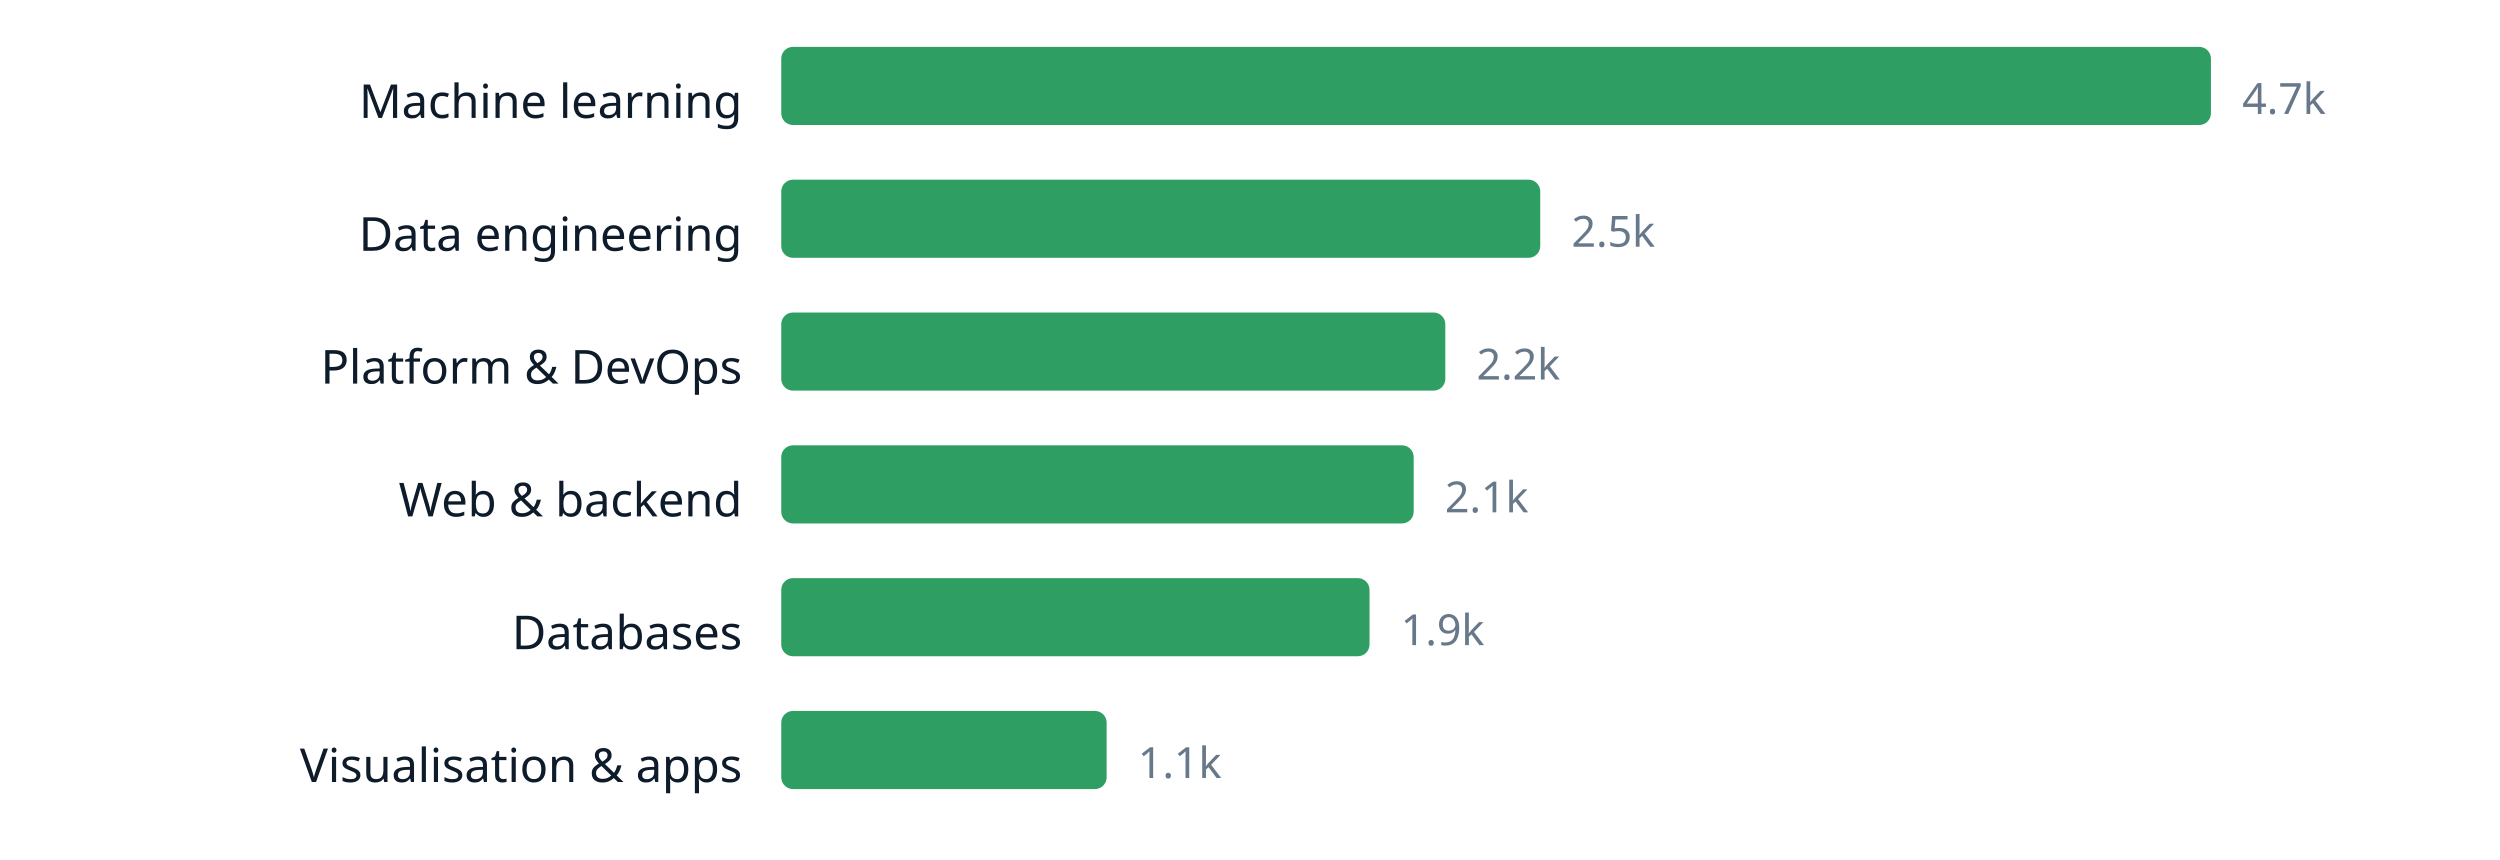
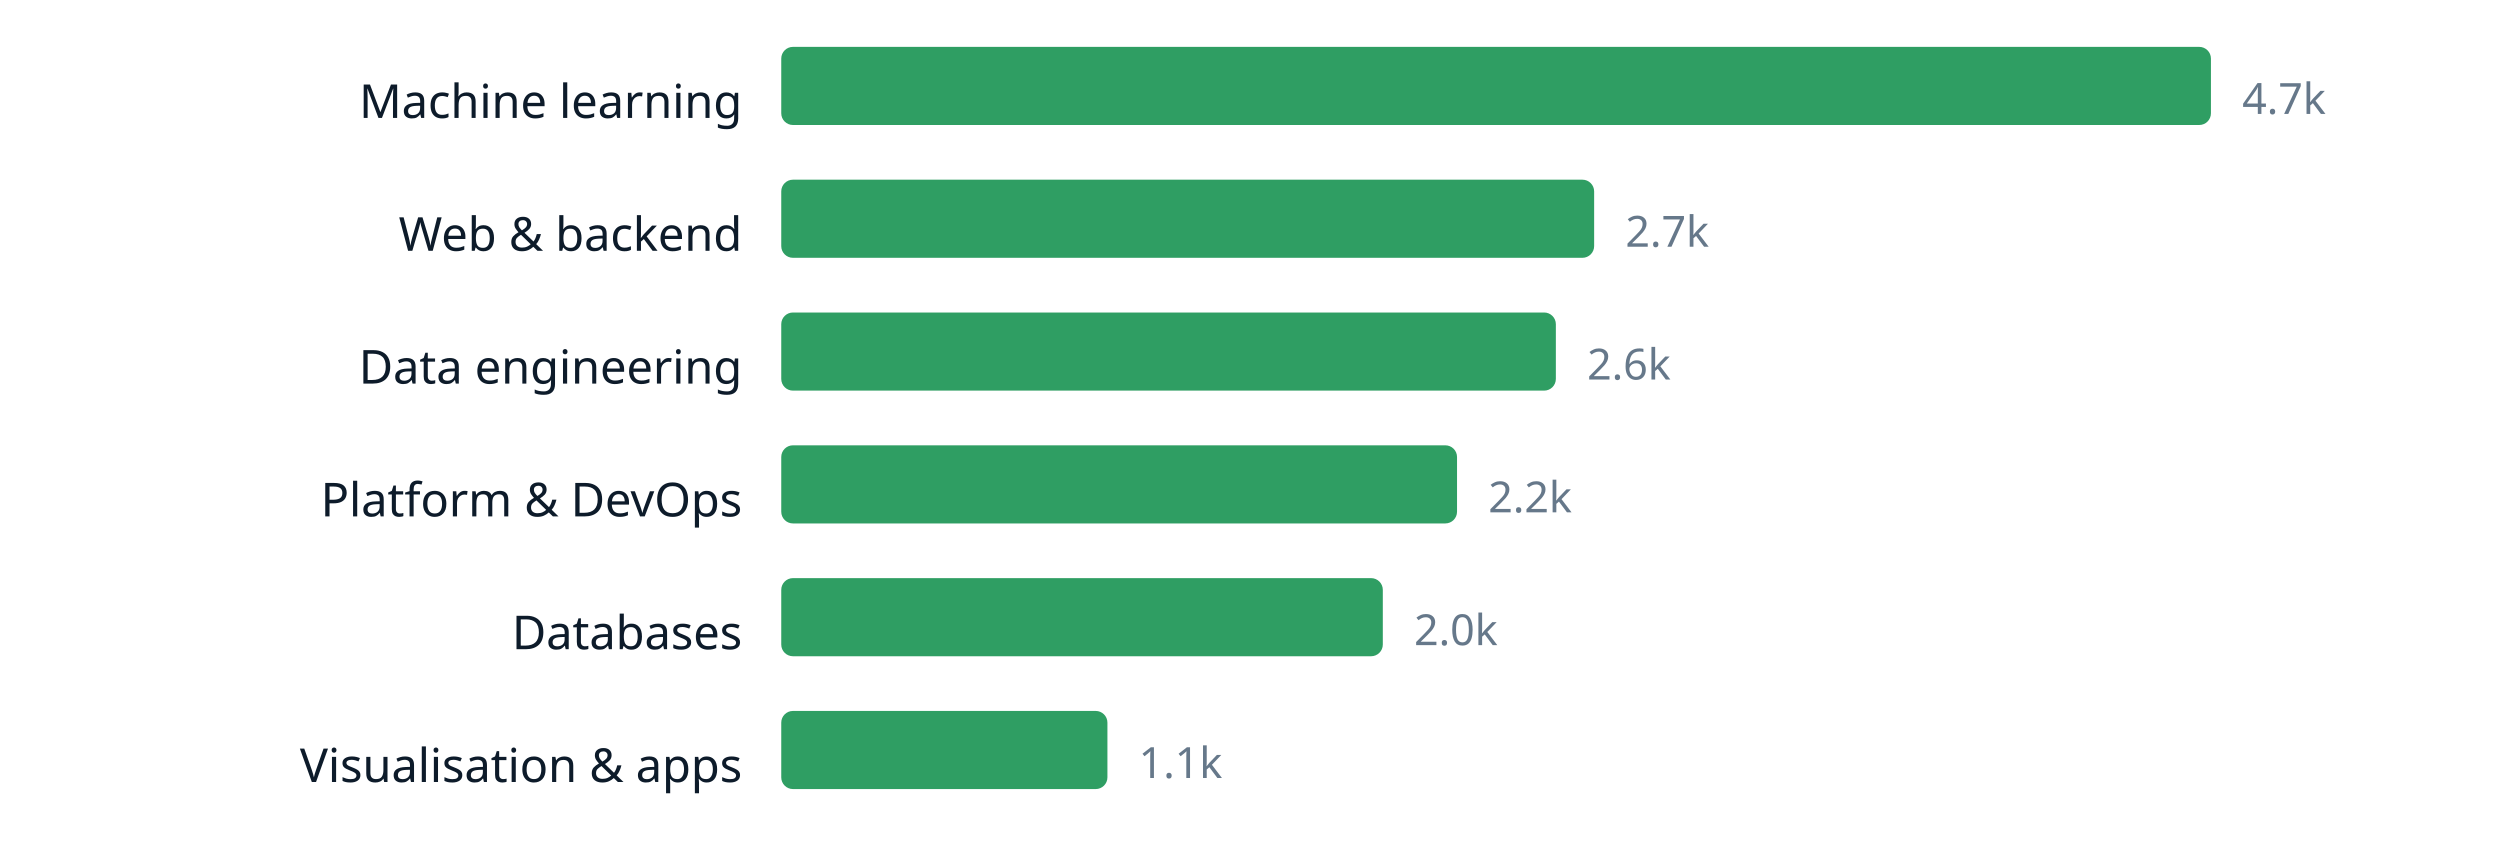
<svg xmlns="http://www.w3.org/2000/svg" width="640" height="220" viewBox="0 0 640 220" role="img" aria-label="chart" font-family="ui-sans-serif, system-ui, sans-serif">
  <text x="190" y="30.2" text-anchor="end" font-size="12" fill="#0d1b2a">Machine learning</text>
  <rect x="200" y="12" width="366.0" height="20" rx="3" fill="#2f9e63" />
  <text x="574.0" y="29.16" font-size="11" fill="#66788a">4.7k</text>
-   <text x="190" y="64.2" text-anchor="end" font-size="12" fill="#0d1b2a">Data engineering</text>
-   <rect x="200" y="46" width="194.3" height="20" rx="3" fill="#2f9e63" />
-   <text x="402.3" y="63.16" font-size="11" fill="#66788a">2.5k</text>
-   <text x="190" y="98.2" text-anchor="end" font-size="12" fill="#0d1b2a">Platform &amp; DevOps</text>
-   <rect x="200" y="80" width="170.0" height="20" rx="3" fill="#2f9e63" />
-   <text x="378.0" y="97.16" font-size="11" fill="#66788a">2.2k</text>
-   <text x="190" y="132.2" text-anchor="end" font-size="12" fill="#0d1b2a">Web &amp; backend</text>
-   <rect x="200" y="114" width="161.9" height="20" rx="3" fill="#2f9e63" />
-   <text x="369.9" y="131.16" font-size="11" fill="#66788a">2.1k</text>
+   <text x="190" y="64.2" text-anchor="end" font-size="12" fill="#0d1b2a">Web &amp; backend</text>
+   <rect x="200" y="46" width="208.1" height="20" rx="3" fill="#2f9e63" />
+   <text x="416.1" y="63.16" font-size="11" fill="#66788a">2.7k</text>
+   <text x="190" y="98.2" text-anchor="end" font-size="12" fill="#0d1b2a">Data engineering</text>
+   <rect x="200" y="80" width="198.3" height="20" rx="3" fill="#2f9e63" />
+   <text x="406.3" y="97.16" font-size="11" fill="#66788a">2.6k</text>
+   <text x="190" y="132.2" text-anchor="end" font-size="12" fill="#0d1b2a">Platform &amp; DevOps</text>
+   <rect x="200" y="114" width="173.0" height="20" rx="3" fill="#2f9e63" />
+   <text x="381.0" y="131.16" font-size="11" fill="#66788a">2.2k</text>
  <text x="190" y="166.2" text-anchor="end" font-size="12" fill="#0d1b2a">Databases</text>
-   <rect x="200" y="148" width="150.6" height="20" rx="3" fill="#2f9e63" />
-   <text x="358.6" y="165.16" font-size="11" fill="#66788a">1.9k</text>
+   <rect x="200" y="148" width="154.0" height="20" rx="3" fill="#2f9e63" />
+   <text x="362.0" y="165.16" font-size="11" fill="#66788a">2.0k</text>
  <text x="190" y="200.2" text-anchor="end" font-size="12" fill="#0d1b2a">Visualisation &amp; apps</text>
-   <rect x="200" y="182" width="83.3" height="20" rx="3" fill="#2f9e63" />
-   <text x="291.3" y="199.16" font-size="11" fill="#66788a">1.1k</text>
+   <rect x="200" y="182" width="83.5" height="20" rx="3" fill="#2f9e63" />
+   <text x="291.5" y="199.16" font-size="11" fill="#66788a">1.1k</text>
</svg>
